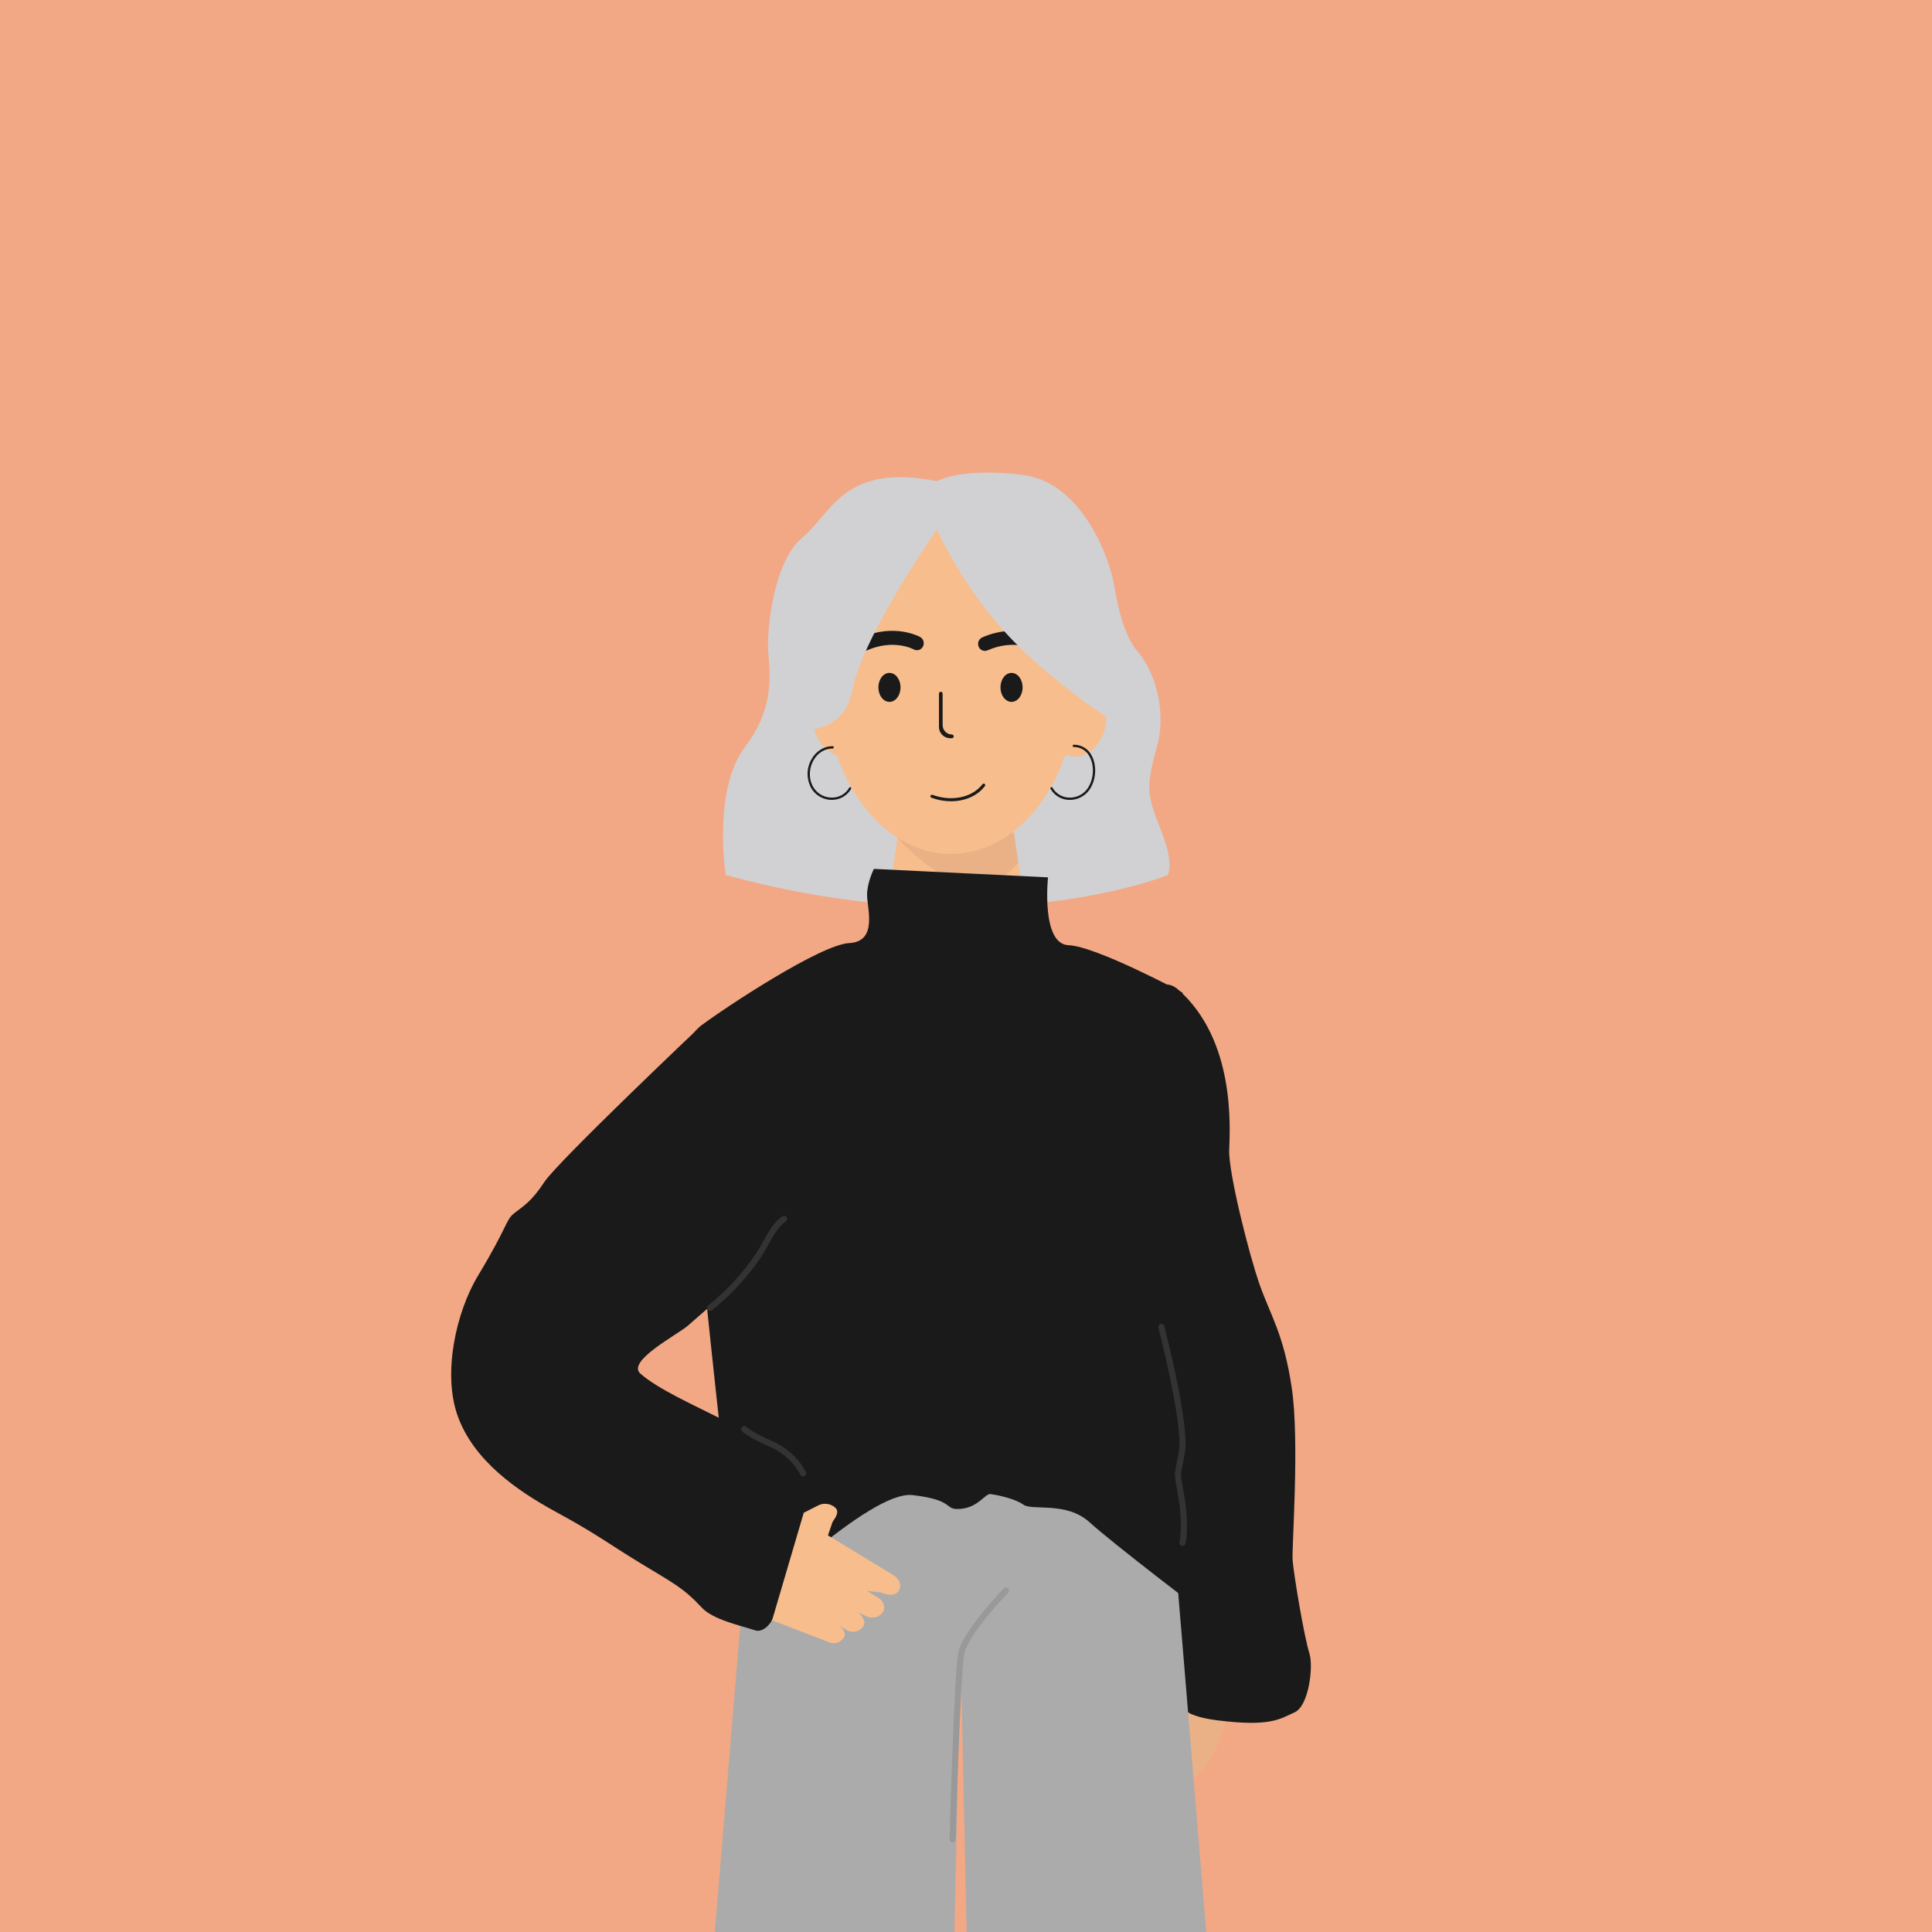
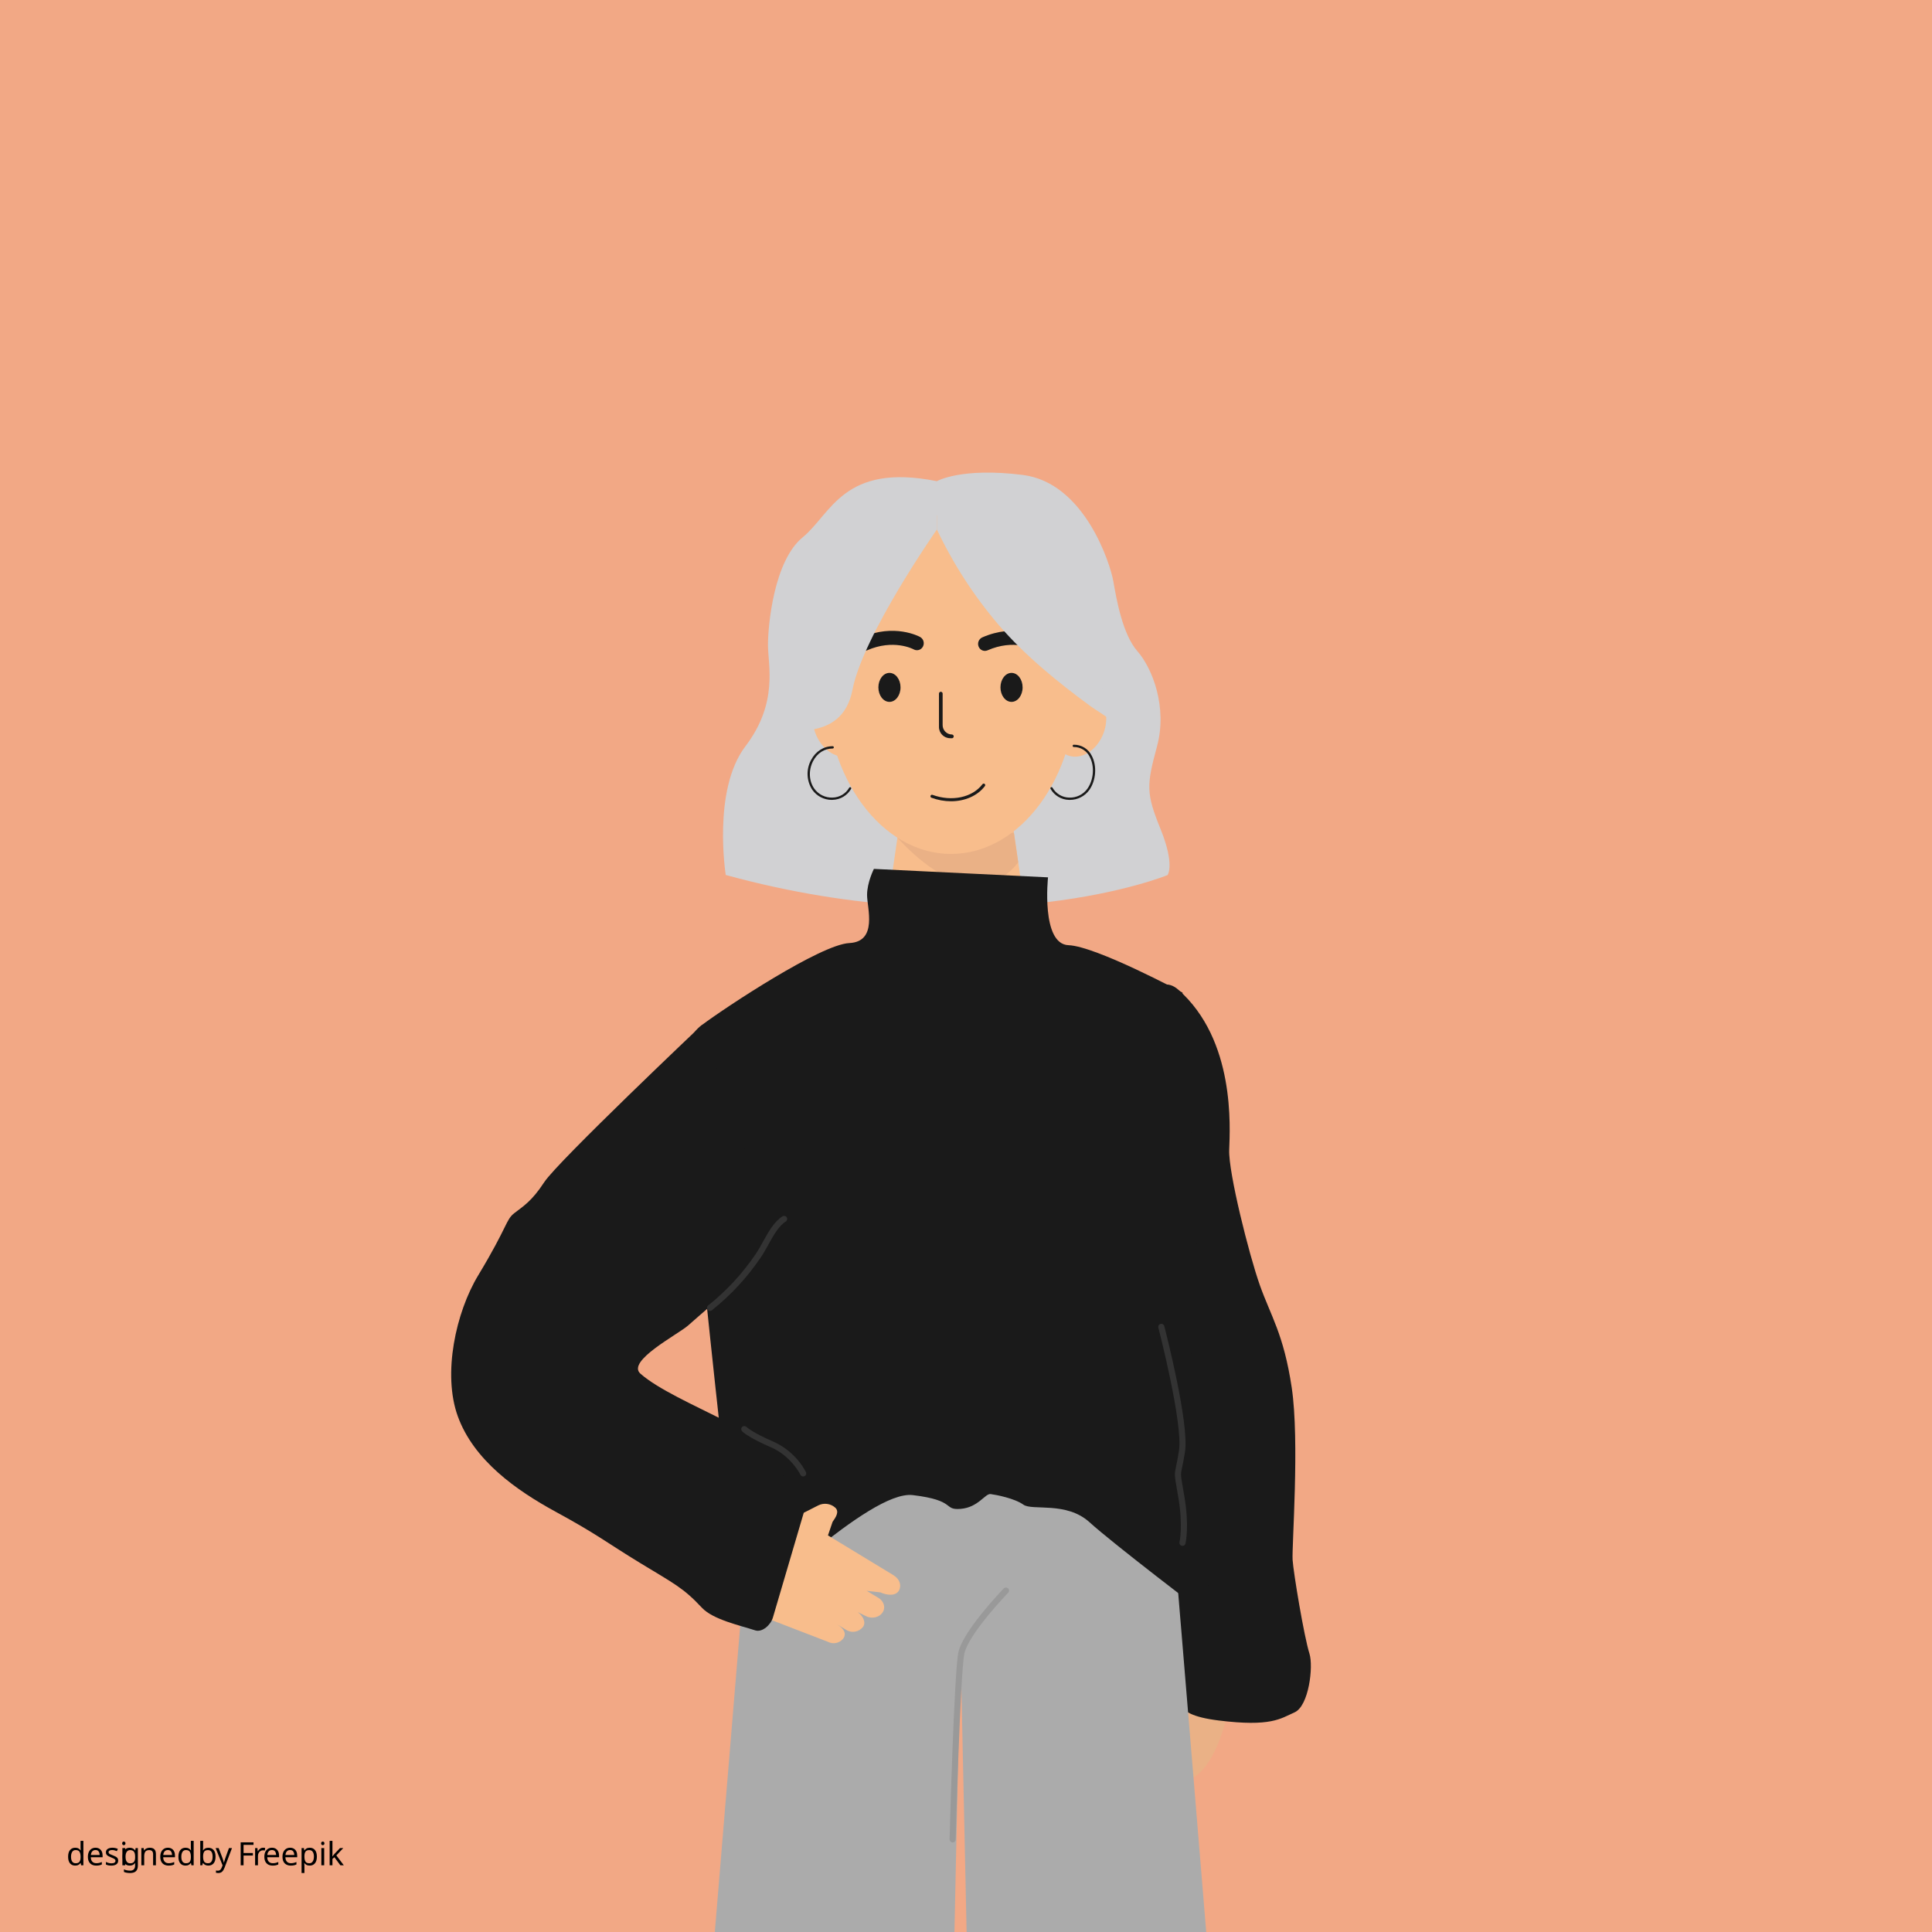
<svg xmlns="http://www.w3.org/2000/svg" id="Layer_1" data-name="Layer 1" viewBox="0 0 1261.8 1261.8">
  <defs>
-     <style>.cls-1{fill:#f2a885;}.cls-2{fill:#eab186;}.cls-3{fill:#1a1a1a;}.cls-4{fill:#ababab;}.cls-5{fill:#d1d1d3;}.cls-6{fill:#f8bd8c;}.cls-7{fill:#999;}.cls-8{fill:#333;}</style>
+     <style>.cls-1{fill:#f2a885;}.cls-2{fill:#eab186;}.cls-3{fill:#1a1a1a;}.cls-4{fill:#ababab;}.cls-5{fill:#d1d1d3;}.cls-6{fill:#f8bd8c;}.cls-7{fill:#999;}.cls-8{fill:#333;}.cls-9{font-size:21px;font-family:MyriadPro-Regular, Myriad Pro;}.cls-10{letter-spacing:-0.01em;}.cls-11{letter-spacing:-0.01em;}.cls-12{letter-spacing:-0.03em;}.cls-13{letter-spacing:-0.01em;}</style>
  </defs>
  <rect class="cls-1" width="1261.8" height="1261.8" />
  <path class="cls-2" d="M775.18,1117.51s21,6.24,25.12,7.14c0,0-7.19,29.6-21.93,36.83l-.35.17Z" />
  <path class="cls-3" d="M757.06,644.36s5.47-4.18,12.48,2c37.36,32.86,33.77,90,33.25,104.69s12.9,68.18,20,88.25,15.61,32,20.84,66.92,0,104,.58,112.56,7.43,49.87,11,61.21c2.68,8.47-.41,34.22-9.72,38.36s-15.36,9.54-49.61,5.3-25.48-15.6-26-31.42-5.54-29.93-5.69-37-1.51-20.33-1.45-38,1.29-10.82-2.17-27.93-28.3-103.71-19.3-125-24.7-92.8-24.15-98.19-8.13-54.36-8.13-54.36,7.38-23.05,19.14-39.51,27.31-25.58,29-27.84Z" />
  <path class="cls-4" d="M628.73,944.39v65.16l-1.4,65.83-.22,10.06v0L623.24,1267H466.42l15.3-184.64,1.7-20.48.46-5.62.84-10.06h0l3.26-39.36L491.12,969l2-24.56Z" />
  <path class="cls-4" d="M788.22,1267H631.41l-3.95-184.79s0,0,0,0l-.13-6.77-1.41-65.83V944.39H761.49l8,96h0l1.11,13.45.12,1.49v0l.73,8.67h0l4.44,53.66.06.66,3.52,42.54Z" />
  <path class="cls-5" d="M474,571.46s-8.87-55.52,12.8-84,14.77-53,14.77-66.22,3.94-55,22.65-70.3,26.59-48.9,87.65-36.67c0,0,15.76-9.17,56.14-4.08s57.11,58.07,59.08,69.28,5.91,34.63,15.76,45.84,19.7,36.68,12.8,62.15-7.21,30.56,2.31,54,4.59,30.05,4.59,30.05S647.35,618.84,474,571.46Z" />
  <polygon class="cls-6" points="672.46 614.25 576.33 614.25 586.11 547.16 586.78 542.67 588.14 533.26 660.64 533.26 662.18 543.84 665.01 563.22 672.46 614.25" />
  <path class="cls-2" d="M665,563.22c-5.45,7.15-13.53,13.19-24.08,14.21-21.9,2.13-43.26-17.8-54.82-30.27l.67-4.49c1,.39,2.09.79,3.34,1.19,8.87,2.88,22.43,5.87,40.47,5.85,13.07,0,23.06-2.72,30.28-5.85l1.31,0Z" />
  <ellipse class="cls-6" cx="621.13" cy="446.78" rx="82" ry="110.93" />
  <path class="cls-6" d="M564.25,466.18c4.24,11.5.57,23.63-8.2,27.09s-19.31-3.07-23.55-14.57-.57-23.62,8.2-27.08S560,454.68,564.25,466.18Z" />
  <path class="cls-6" d="M689,466.19c-4.23,11.5-.55,23.63,8.22,27.08s19.3-3.07,23.54-14.57.55-23.63-8.22-27.08S693.27,454.69,689,466.19Z" />
  <path class="cls-3" d="M564.53,425.1a4.44,4.44,0,0,1-4.08-2.8,4.64,4.64,0,0,1,2.35-6c21.3-9.34,37.48-.64,38.16-.27a4.68,4.68,0,0,1,1.83,6.21,4.37,4.37,0,0,1-6,1.9c-.61-.34-13.35-6.94-30.54.61A4.4,4.4,0,0,1,564.53,425.1Z" />
  <path class="cls-3" d="M643.23,425.1a4.42,4.42,0,0,1-4.08-2.8,4.64,4.64,0,0,1,2.35-6c21.29-9.34,37.47-.64,38.16-.27a4.69,4.69,0,0,1,1.83,6.21,4.36,4.36,0,0,1-6,1.9c-.62-.34-13.35-6.94-30.54.61A4.47,4.47,0,0,1,643.23,425.1Z" />
  <path class="cls-3" d="M588.14,448.93c0,5.23-3.24,9.47-7.23,9.47s-7.23-4.24-7.23-9.47,3.24-9.46,7.23-9.46S588.14,443.71,588.14,448.93Z" />
  <path class="cls-3" d="M667.87,448.93c0,5.23-3.24,9.47-7.23,9.47s-7.23-4.24-7.23-9.47,3.24-9.46,7.23-9.46S667.87,443.71,667.87,448.93Z" />
  <path class="cls-5" d="M611.9,345.81s-48.25,68.92-55.15,104.75-46.28,24.63-50.22,25.65,23.63-114.1,23.63-114.1l81.74-35.66Z" />
  <path class="cls-5" d="M611.9,322v23.82a281.52,281.52,0,0,0,40.61,62.65c17.2,19.94,38.68,37.33,59.71,52.75,3.57,2.63,8.81,5.48,12.1,8.41-3-17.43-8.35-34.81-11.65-52.17-3-15.61-4.87-32.21-9.67-47.7C701.52,367.46,611.9,322,611.9,322Z" />
  <path class="cls-3" d="M570.75,567.48s-4.46,8.77-4.46,17.07,7.14,30.45-11.59,31.37-80.22,41.53-96.3,53.52-11.62,37.83-11.62,37.83,33,334.24,38.35,339.77,82.28-74,111-70.58,19.62,9.92,31.22,9,16.05-10.15,19.62-9.68,15.61,2.76,21.41,6.92,28.09-2.31,43.25,11.53,75.82,60,75.82,60,8-65.51-5.35-85.81,5.35-199.29,0-205.75-9.81-114.41-9.81-114.41S715.91,618,697.85,617.31,684.47,573,684.47,573Z" />
  <path class="cls-3" d="M621.1,523.31A37.08,37.08,0,0,1,608.34,521a1,1,0,0,1,.69-1.88c12.58,4.61,26,1.77,32.61-6.93a1,1,0,1,1,1.59,1.21C638.35,519.82,630.1,523.31,621.1,523.31Z" />
  <path class="cls-3" d="M698.74,522.42h-.61a14.27,14.27,0,0,1-12-7.18.75.75,0,1,1,1.29-.75,12.82,12.82,0,0,0,10.79,6.43A14,14,0,0,0,710.27,515c4.05-5.85,4.67-14.52,1.48-20.61a11.42,11.42,0,0,0-10.44-6.51.75.75,0,0,1,0-1.5h0a12.86,12.86,0,0,1,11.77,7.31c3.43,6.56,2.77,15.88-1.58,22.17A15.59,15.59,0,0,1,698.74,522.42Z" />
  <path class="cls-3" d="M543.27,522.42a15.59,15.59,0,0,1-12.76-6.6,19,19,0,0,1-.78-19.47c2.95-5.63,8.22-9,14.1-9h0a.75.75,0,0,1,0,1.5c-5.39,0-10.05,3-12.78,8.19-3.06,5.85-2.79,12.89.69,17.92a14,14,0,0,0,12.08,5.95,12.79,12.79,0,0,0,10.78-6.43.76.76,0,0,1,1-.28.75.75,0,0,1,.27,1,14.27,14.27,0,0,1-12,7.18Z" />
  <path class="cls-3" d="M621.64,482.13h-1.2a7.33,7.33,0,0,1-7.2-7.45V453a1.2,1.2,0,1,1,2.4,0v20.49a6.11,6.11,0,0,0,6,6.21h0a1.24,1.24,0,0,1,0,2.48Z" />
  <path class="cls-6" d="M583.91,1029l-43.16-26.22,3-8.82c2.15-3.08,4.56-6.65,1.78-9.29a10,10,0,0,0-11.16-1.47l-48.24,24.53-34.11,27.91c22.16,21.85,38.53,23.53,48.51,21,1,.46,2.08.93,3.15,1.35l37,14.27a8,8,0,0,0,9.9-1.92c1.59-2.06,2.57-5.56-4.34-9.75l6.91,4.19a8.32,8.32,0,0,0,10.39-2.13c2.09-2.7.64-6.76-3.33-9.76l5.37,2.62c3.87,2,9,.84,11.09-2.82,1.83-3.17.39-7.07-2.94-9.09l-7.62-4.61,8.86,1c4.27,1.92,10.1,2.63,12.2-1.33,1.79-3.42.2-7.47-3.3-9.61Z" />
  <path class="cls-3" d="M458.4,669.44s-94.16,89.17-102.94,102.62c-8.27,12.68-13.8,15.74-19.55,20.24s-4,8.17-23.59,40.63C297.69,857.14,288.93,897.29,299,925c10.4,28.7,38.13,48.3,63.82,62.29,27.85,15.16,33.17,20.07,55.39,33.59S446.26,1037,458.4,1050c7.25,7.75,24.48,11.44,34.87,14.81,4.57,1.48,10.17-3.64,11.52-8.39L524.93,988s-17.4-43-52.24-60.47c-19.87-10-43.08-20.37-54.43-30.39C409,889,442.4,871.73,449.31,865.77,455,860.86,477.05,841,481,839.69s15.69-57.82,15.69-58.66S458.4,669.44,458.4,669.44Z" />
  <path class="cls-7" d="M622.17,1203.32h-.06a2,2,0,0,1-1.94-2.06c.12-4.49,3-110.08,5.81-122.38,3.18-14,28.49-40.32,29.57-41.44a2,2,0,1,1,2.88,2.78c-.26.27-25.62,26.65-28.55,39.55-2.71,11.91-5.69,120.51-5.71,121.6A2,2,0,0,1,622.17,1203.32Z" />
  <path class="cls-8" d="M463.74,856.19a2,2,0,0,1-1.25-3.57,151.45,151.45,0,0,0,31.15-33.74c1.53-2.24,3-4.9,4.55-7.7,3.64-6.59,7.41-13.41,12.95-16.83a2,2,0,0,1,2.1,3.4c-4.65,2.87-8.16,9.22-11.55,15.36-1.6,2.89-3.11,5.62-4.74,8a155.55,155.55,0,0,1-32,34.63A2,2,0,0,1,463.74,856.19Z" />
  <path class="cls-8" d="M524.56,964.28a2,2,0,0,1-1.8-1.12h0c-.06-.13-6.12-12.33-19.39-18C489,939,484.86,935,484.69,934.78a2,2,0,0,1,2.83-2.83s4,3.77,17.42,9.52a45.16,45.16,0,0,1,21.42,19.94,2,2,0,0,1-.93,2.67A1.94,1.94,0,0,1,524.56,964.28Z" />
  <path class="cls-8" d="M772.29,1009.62a2,2,0,0,1-.47-.06,2,2,0,0,1-1.47-2.42c0-.1,2.44-10.53-.84-29.58l-.7-4c-1.78-10.23-1.85-10.63-.69-16,.46-2.13,1.09-5,1.86-10,2.76-17.7-13.27-79.78-13.43-80.4a2,2,0,1,1,3.87-1c.67,2.59,16.4,63.52,13.51,82-.79,5.07-1.43,8-1.9,10.22-1,4.61-1,4.61.72,14.47l.7,4.06c3.43,20,.89,30.76.79,31.21A2,2,0,0,1,772.29,1009.62Z" />
+   <text class="cls-9" transform="translate(43.33 1218.23)">desi<tspan class="cls-10" x="35.59" y="0">g</tspan>
+     <tspan x="47.21" y="0">ned </tspan>
+     <tspan class="cls-11" x="85.68" y="0">b</tspan>
+     <tspan x="97.48" y="0">y </tspan>
+     <tspan class="cls-12" x="111.82" y="0">F</tspan>
+     <tspan class="cls-13" x="121.5" y="0">r</tspan>
+     <tspan x="128.16" y="0">eepik</tspan>
+   </text>
</svg>
